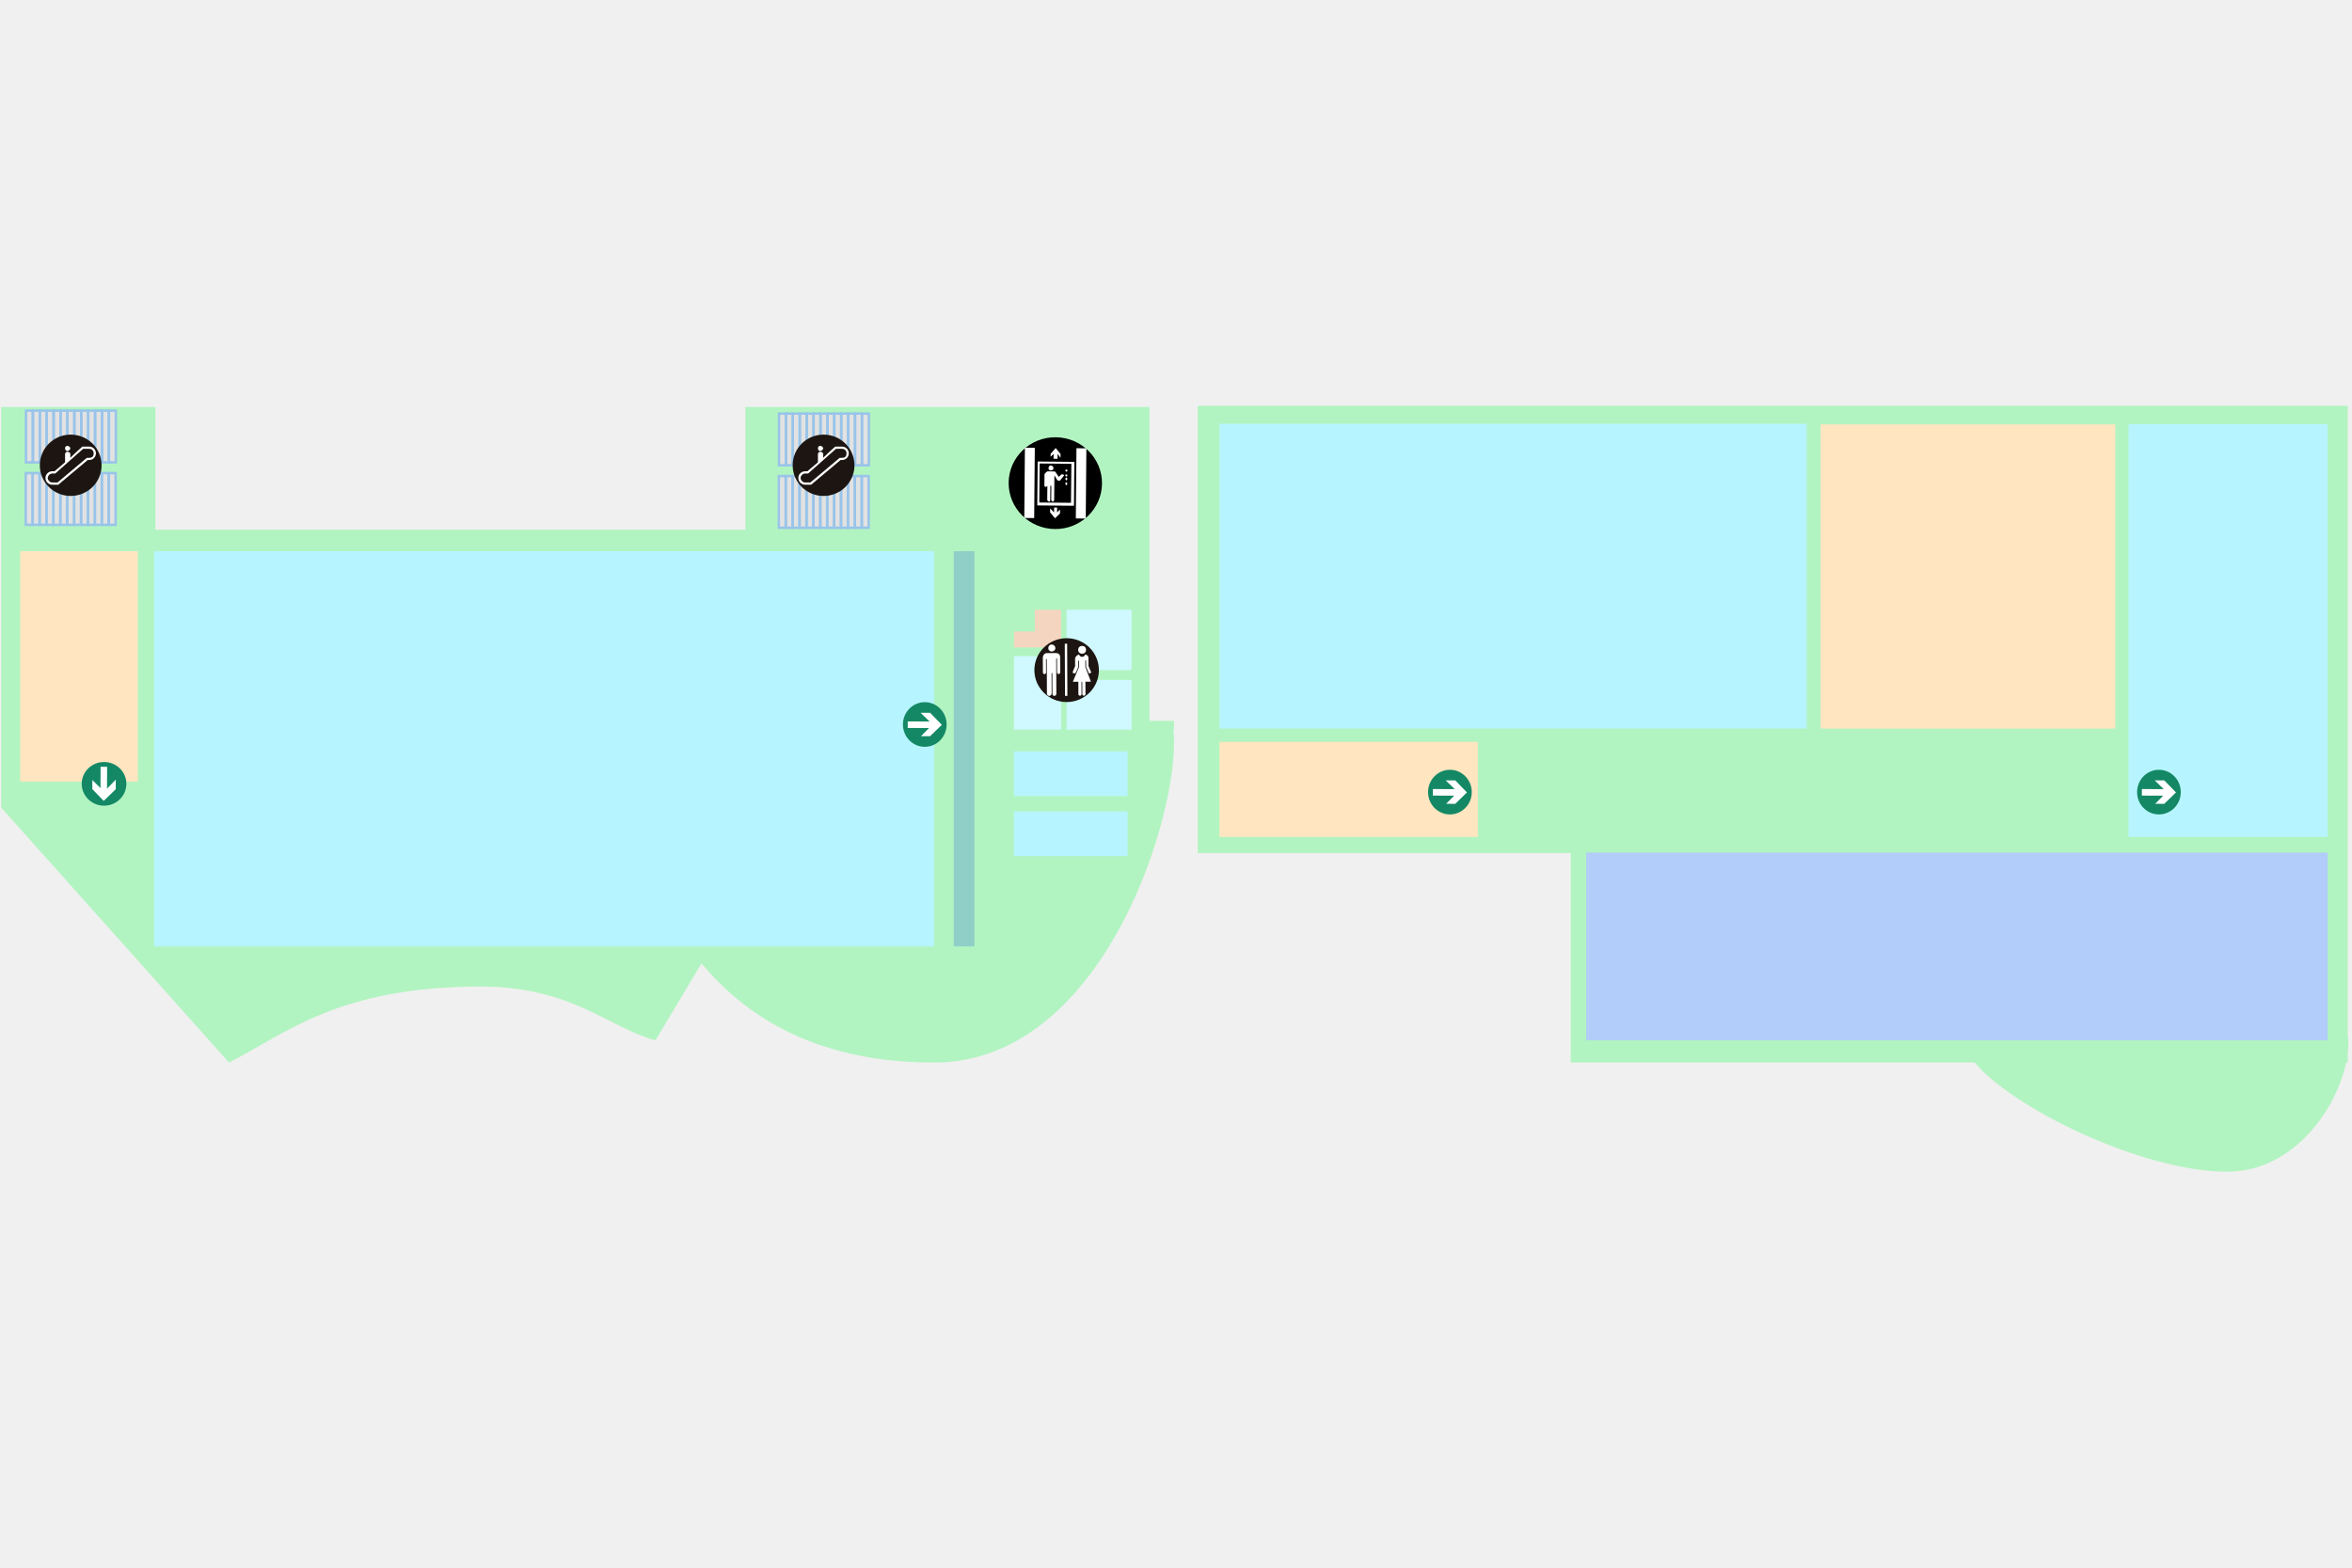
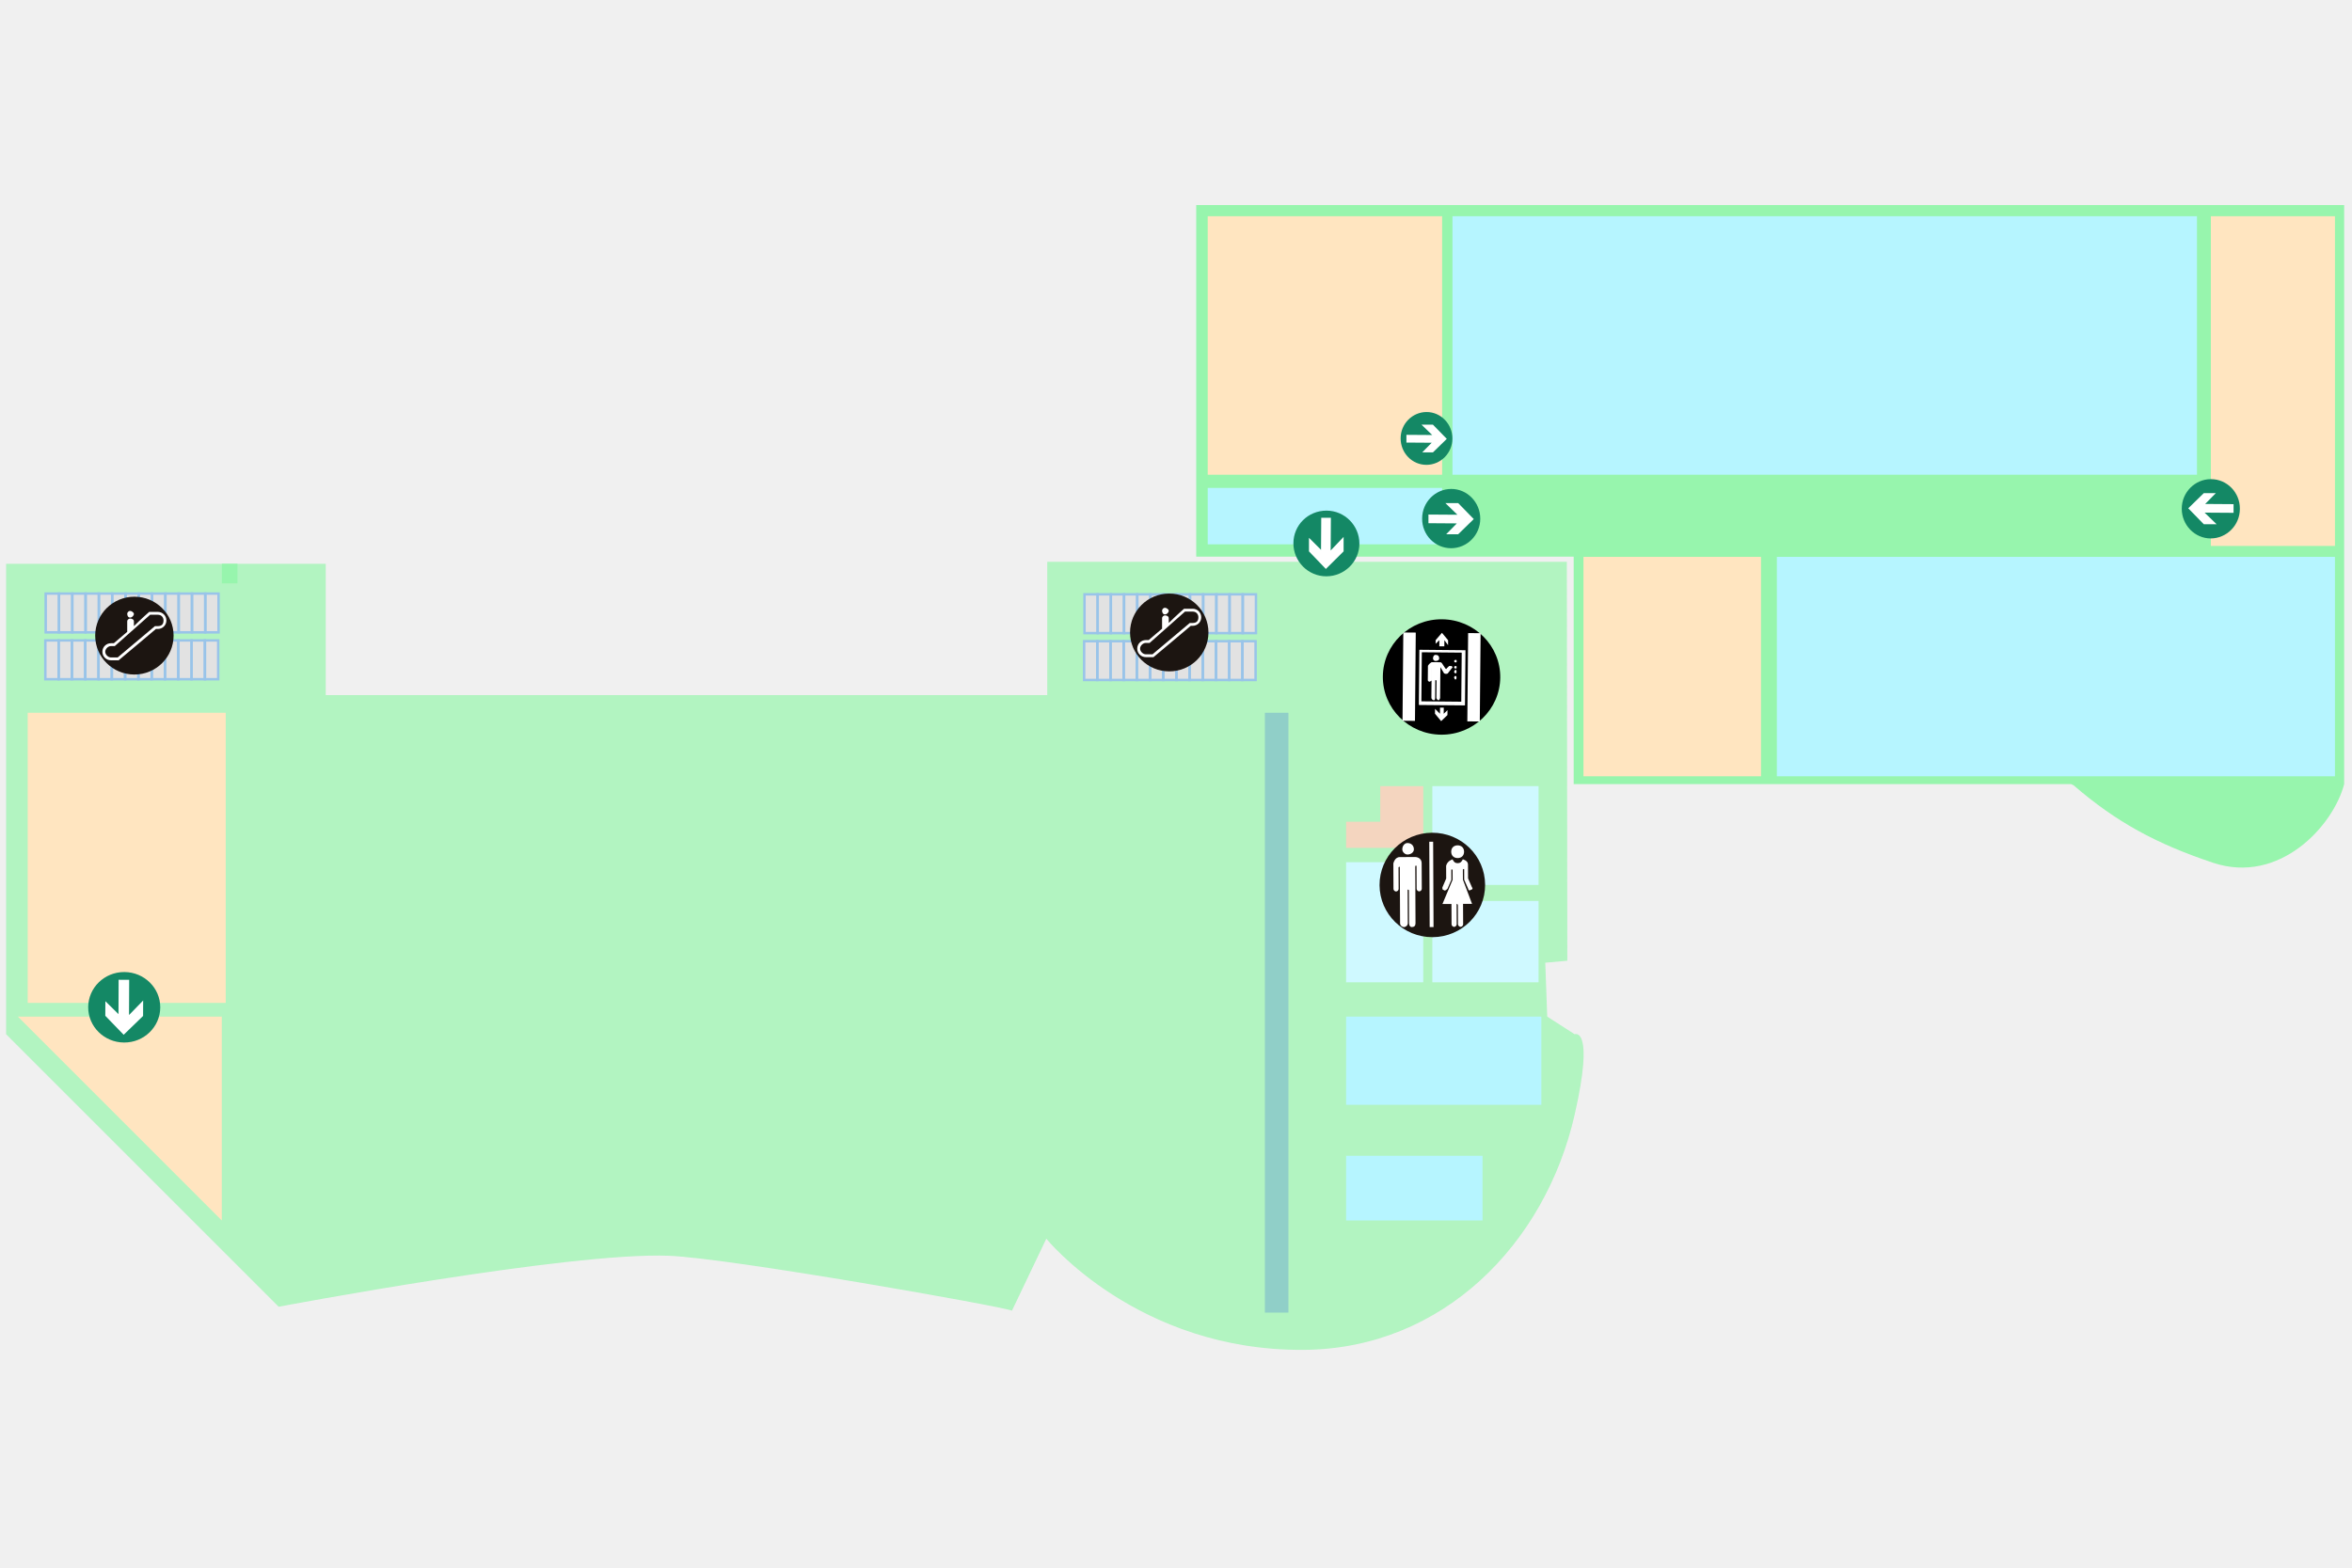
<svg xmlns="http://www.w3.org/2000/svg" version="1.1" id="图层_1" x="0px" y="0px" width="1920px" height="1280px" viewBox="0 0 1920 1280" enable-background="new 0 0 1920 1280" xml:space="preserve">
-   <path opacity="0.7" fill="#97F5AD" d="M958.395,588.535h-20V332.296H608.5V432.5H126.867V332.296H1v327.142l185.989,208.142  c47.566-24.487,89.137-61.497,204.026-62.079c76.192-0.386,106.965,34.397,144.097,43.889l37.498-62.806  c32.134,38.395,87.949,80.996,189.75,80.996c134.578,0,196.035-190.678,196.035-260.868c0-3.739-0.185-7.346-0.513-10.854h0.513  V588.535z" />
+   <path opacity="0.7" fill="#97F5AD" d="M5,460.318v384.135l222.478,222.478c0,0,236.883-44.816,318.512-41.615  c50.22,1.969,273.696,41.615,280.098,44.816l28.04-58.751c0,0,74.396,91.866,210.443,90.763  c113.173-0.917,196.869-86.43,220.878-192.067c16.455-72.403,0-65.623,0-65.623l-22.408-14.405l-1.601-44.015l18.006-1.601  l-0.399-325.714H854.898v108.838H265.892V460.318H5z" />
+   <rect x="22.606" y="581.961" fill="#FFE5C0" width="161.657" height="236.883" />
+   <polygon fill="#FFE5C0" points="14.603,830.048 181.062,830.048 181.062,996.506 " />
+   <rect x="1032.561" y="581.961" fill="#90CFC8" width="19.207" height="489.772" />
+   <rect x="1098.855" y="830.048" fill="#B6F5FF" width="159.384" height="72.025" />
+   <rect x="1098.855" y="943.688" fill="#B6F5FF" width="111.368" height="52.819" />
+   <rect x="181.062" y="460.318" fill="#97F5AD" width="12.804" height="16.006" />
  <g>
-     <path opacity="0.7" fill="#97F5AD" enable-background="new    " d="M1916.525,859.343c0.313-2.771,0.475-5.462,0.475-8.046   c0-1.937-0.163-3.87-0.475-5.795V331.32H977.743v365.134h304.484v171.055h329.83c30.035,36.709,136.431,89.172,205.995,89.172   c53.217,0,88.961-49.894,97.152-89.172h1.321V859.343z" />
-     <rect x="1737.593" y="346.358" fill="#B6F5FF" width="162.544" height="337.002" />
-     <rect x="995.482" y="346.033" fill="#B6F5FF" width="479.368" height="248.849" />
-     <rect x="995.482" y="605.735" fill="#FFE5C0" width="210.898" height="77.625" />
-     <rect x="1294.824" y="696.128" fill="#B2CDF9" width="605.314" height="153.261" />
+     <path d="M1224.689,553.207c-0.239,26.007-21.879,46.904-48.339,46.653c-26.459-0.252-47.719-21.549-47.489-47.573   c0.239-26.014,21.879-46.904,48.338-46.653C1203.658,505.879,1224.93,527.183,1224.689,553.207z" />
+     <path fill="#FFFFFF" d="M1181.591,583.839l-5.139,4.955l-5.045-6.066l0.05-4.001l4.034,4.04l0.045-4.994l3.053,0.028l-0.05,4.999   l3.086-2.974L1181.591,583.839z M1171.955,522.651l5.144-5.959l5.032,6.059l-0.033,4.006l-3.014-4.034l-0.039,4.999l-4.079-0.028   l0.045-5.011l-3.079,2.969L1171.955,522.651z M1168.606,555.673c0,0-1.031,0.988-2.048,0.976l-1.01-1.016l0.112-12.014   c0,0,1.044-1.992,3.086-2.974l7.131,0.073c0,0,1.01,0.011,2.014,2.026l2.003,3.014c0,0,0.998,1.021,1.021,0.018l2.048-1.98   c1.016,0.005,2.037,0.018,2.037,0.018c1.005,1.016,1.005,1.016-0.023,1.998l-3.086,3.977c0,0-1.021,0.988-3.052-0.028l-3.001-5.04   l-0.235,25.037c-0.005,1.003-1.037,1.992-1.037,1.992c-1.016-0.005-2.031-1.021-2.014-2.021l0.128-14.021   c0,0-1.01-1.005-1.021-0.005l-0.122,14.016c-0.018,1.005-0.018,2.016-1.037,1.993c-1.021-0.011-2.031-1.016-2.021-2.021   l0.234-25.031c0,0,0,0-0.018,0.993L1168.606,555.673z M1188.983,552.861c-0.005,1.005-0.018,1.998-1.032,1.993   c0,0-1.005-1.01-0.993-2.016l1.021-0.993C1189.001,551.855,1188.983,552.861,1188.983,552.861L1188.983,552.861z M1189.022,548.855   c0,0-0.005,1.003-1.032,0.988l-0.998-1.01c0.005-1,1.032-1.993,1.032-1.993C1189.04,546.852,1189.029,547.855,1189.022,548.855   L1189.022,548.855z M1189.063,544.854c-0.018,0.993-0.018,0.993-1.027,0.981c0,0-1.016,0-1.005-1.01   c0.011-0.998,1.022-0.998,1.022-0.998C1189.068,543.844,1189.068,543.844,1189.063,544.854L1189.063,544.854z M1189.107,539.842   c0,1.005,0,1.005-1.032,0.993c0,0-1.01-0.018-1.005-1.016c0.005-0.998,1.027-0.988,1.027-0.988   C1189.118,538.85,1189.118,538.85,1189.107,539.842L1189.107,539.842z M1174.867,537.7c0,1.005-1.031,1.998-3.063,1.98   c-1.016-0.011-2.031-1.027-2.019-2.026c0.018-2.003,1.049-2.996,2.071-2.986C1173.886,534.688,1174.9,535.703,1174.867,537.7   L1174.867,537.7z M1194.28,530.876l-35.628-0.341l-0.402,45.075l37.654,0.339l0.407-45.057L1194.28,530.876z M1193.241,532.869   c-0.018,3.008-0.341,38.06-0.363,40.058c-3.058-0.039-29.512-0.279-32.576-0.312c0.023-1.998,0.346-37.05,0.369-40.053   C1163.718,532.601,1190.189,532.84,1193.241,532.869L1193.241,532.869z M1207.994,589.085l-10.171-0.094l0.648-72.092l10.178,0.089   L1207.994,589.085z M1155.082,588.595l-10.171-0.094l0.641-72.097l10.177,0.083L1155.082,588.595z" />
+   </g>
+   <g>
+     <rect x="1169.246" y="641.879" fill="#CFF9FF" width="86.721" height="80.672" />
+     <rect x="1169.246" y="735.602" fill="#CFF9FF" width="86.721" height="66.436" />
+     <rect x="1098.855" y="703.967" fill="#CFF9FF" width="62.994" height="98.073" />
+     <polygon fill="#F4D5BF" points="1126.735,641.879 1126.735,670.946 1098.855,670.946 1098.855,692.299 1161.849,692.299    1161.849,679.249 1161.849,670.946 1161.849,641.879  " />
    <g>
-       <path fill="#148865" d="M1744.561,646.674c0.043-10.068,8.06-18.197,17.912-18.157c9.848,0.045,17.802,8.239,17.759,18.302    c-0.042,10.068-8.06,18.197-17.912,18.157C1752.469,664.935,1744.519,656.74,1744.561,646.674z" />
-       <path fill="#FFFFFF" d="M1748.472,649.58l17.387,0.07l-6.548,6.641l7.392,0.031l9.605-9.296l-9.525-9.821l-7.828-0.033    l7.363,7.148l-17.828-0.077L1748.472,649.58z" />
-     </g>
-     <g>
-       <path fill="#148865" d="M1165.774,646.673c0.043-10.068,8.06-18.197,17.912-18.157c9.848,0.045,17.802,8.239,17.759,18.302    c-0.042,10.068-8.06,18.197-17.912,18.157C1173.682,664.934,1165.732,656.739,1165.774,646.673z" />
-       <path fill="#FFFFFF" d="M1169.686,649.579l17.387,0.07l-6.548,6.641l7.392,0.031l9.605-9.296l-9.525-9.821l-7.828-0.033    l7.363,7.148l-17.827-0.077L1169.686,649.579z" />
-     </g>
-     <rect x="1486.218" y="346.522" fill="#FFE5C0" width="240.512" height="248.36" />
-   </g>
-   <rect x="125.739" y="450.009" fill="#B6F5FF" width="636.761" height="322.749" />
-   <g>
-     <path fill="#148865" d="M737.085,591.468c0.043-10.068,8.06-18.197,17.912-18.157c9.848,0.045,17.802,8.239,17.759,18.302   c-0.042,10.068-8.06,18.197-17.913,18.157C744.994,609.729,737.044,601.534,737.085,591.468z" />
-     <path fill="#FFFFFF" d="M740.997,594.374l17.387,0.07l-6.548,6.641l7.392,0.031l9.605-9.296l-9.525-9.821l-7.828-0.033l7.364,7.148   l-17.827-0.077L740.997,594.374z" />
-   </g>
-   <rect x="16.475" y="450.009" fill="#FFE5C0" width="96.025" height="188.137" />
-   <g>
-     <g>
-       <rect x="21.198" y="335.296" fill="#E2E2E2" width="73.039" height="42.204" />
-       <rect x="21.198" y="335.296" fill="none" stroke="#99C4E9" stroke-width="2" stroke-miterlimit="10" width="5.642" height="42.204" />
-       <rect x="26.84" y="335.296" fill="none" stroke="#99C4E9" stroke-width="2" stroke-miterlimit="10" width="5.642" height="42.204" />
-       <rect x="32.482" y="335.296" fill="none" stroke="#99C4E9" stroke-width="2" stroke-miterlimit="10" width="5.642" height="42.204" />
-       <rect x="38.123" y="335.296" fill="none" stroke="#99C4E9" stroke-width="2" stroke-miterlimit="10" width="5.642" height="42.204" />
-       <rect x="43.765" y="335.296" fill="none" stroke="#99C4E9" stroke-width="2" stroke-miterlimit="10" width="5.642" height="42.204" />
-       <rect x="49.407" y="335.296" fill="none" stroke="#99C4E9" stroke-width="2" stroke-miterlimit="10" width="5.642" height="42.204" />
-       <rect x="55.049" y="335.296" fill="none" stroke="#99C4E9" stroke-width="2" stroke-miterlimit="10" width="5.642" height="42.204" />
-       <rect x="60.69" y="335.296" fill="none" stroke="#99C4E9" stroke-width="2" stroke-miterlimit="10" width="5.642" height="42.204" />
-       <rect x="66.332" y="335.296" fill="none" stroke="#99C4E9" stroke-width="2" stroke-miterlimit="10" width="5.642" height="42.204" />
-       <rect x="71.974" y="335.296" fill="none" stroke="#99C4E9" stroke-width="2" stroke-miterlimit="10" width="5.642" height="42.204" />
-       <rect x="77.616" y="335.296" fill="none" stroke="#99C4E9" stroke-width="2" stroke-miterlimit="10" width="5.642" height="42.204" />
-       <rect x="83.258" y="335.296" fill="none" stroke="#99C4E9" stroke-width="2" stroke-miterlimit="10" width="5.642" height="42.204" />
-       <rect x="88.899" y="335.296" fill="none" stroke="#99C4E9" stroke-width="2" stroke-miterlimit="10" width="5.642" height="42.204" />
-     </g>
-     <g>
-       <rect x="21.046" y="386.296" fill="#E2E2E2" width="73.039" height="42.204" />
-       <rect x="21.046" y="386.296" fill="none" stroke="#99C4E9" stroke-width="2" stroke-miterlimit="10" width="5.642" height="42.204" />
-       <rect x="26.688" y="386.296" fill="none" stroke="#99C4E9" stroke-width="2" stroke-miterlimit="10" width="5.642" height="42.204" />
-       <rect x="32.33" y="386.296" fill="none" stroke="#99C4E9" stroke-width="2" stroke-miterlimit="10" width="5.642" height="42.204" />
-       <rect x="37.971" y="386.296" fill="none" stroke="#99C4E9" stroke-width="2" stroke-miterlimit="10" width="5.642" height="42.204" />
-       <rect x="43.613" y="386.296" fill="none" stroke="#99C4E9" stroke-width="2" stroke-miterlimit="10" width="5.642" height="42.204" />
-       <rect x="49.255" y="386.296" fill="none" stroke="#99C4E9" stroke-width="2" stroke-miterlimit="10" width="5.642" height="42.204" />
-       <rect x="54.897" y="386.296" fill="none" stroke="#99C4E9" stroke-width="2" stroke-miterlimit="10" width="5.642" height="42.204" />
-       <rect x="60.538" y="386.296" fill="none" stroke="#99C4E9" stroke-width="2" stroke-miterlimit="10" width="5.642" height="42.204" />
-       <rect x="66.18" y="386.296" fill="none" stroke="#99C4E9" stroke-width="2" stroke-miterlimit="10" width="5.642" height="42.204" />
-       <rect x="71.822" y="386.296" fill="none" stroke="#99C4E9" stroke-width="2" stroke-miterlimit="10" width="5.642" height="42.204" />
-       <rect x="77.464" y="386.296" fill="none" stroke="#99C4E9" stroke-width="2" stroke-miterlimit="10" width="5.642" height="42.204" />
-       <rect x="83.106" y="386.296" fill="none" stroke="#99C4E9" stroke-width="2" stroke-miterlimit="10" width="5.642" height="42.204" />
-       <rect x="88.747" y="386.296" fill="none" stroke="#99C4E9" stroke-width="2" stroke-miterlimit="10" width="5.642" height="42.204" />
+       <path fill="#1C1511" d="M1212.334,722.336c0.116,23.548-19.073,42.733-42.872,42.853c-23.795,0.116-43.18-18.883-43.301-42.426    c-0.11-23.548,19.084-42.727,42.884-42.848C1192.836,679.789,1212.218,698.788,1212.334,722.336z" />
+       <g>
+         <path fill="#FFFFFF" d="M1195.163,695.385c0.012,3.12-2.078,5.208-5.228,5.224c-3.151,0.01-5.259-2.053-5.28-5.174     c-0.015-3.12,2.078-5.21,5.228-5.224C1193.028,690.197,1195.142,692.265,1195.163,695.385L1195.163,695.385z" />
+         <path fill="#FFFFFF" d="M1141.734,725.803c0.011,1.042-1.037,2.089-2.088,2.094c-1.047,0-2.109-1.037-2.109-2.073l-0.102-20.794     c0,0,1.028-5.205,5.224-5.229l12.612-0.061c0,0,5.244-0.025,5.268,5.174l0.106,20.801c0,1.042-1.042,2.078-2.094,2.088     c-1.052,0.005-2.104-1.032-2.114-2.068l-0.09-18.718c0,0-1.057-1.042-1.042,1.047l0.216,45.757     c0.015,2.073-1.021,3.115-3.13,3.135c-1.045,0-2.107-1.037-2.114-3.115l-0.131-27.036c0,0-1.057-1.042-1.052,0l0.128,27.041     c0.015,2.078-2.083,3.132-3.135,3.135c-1.042,0.005-3.151-1.032-3.166-3.105l-0.223-45.752c0,0-0.005-1.042-1.047,0.005     L1141.734,725.803z" />
+         <path fill="#FFFFFF" d="M1198.352,705.763l0.07,11.445l3.181,7.261c1.057,1.037,0.011,2.083-1.037,2.089     c-1.052,1.042-2.104,0.01-2.112-1.032l-3.186-7.261l-0.03-8.318c-0.015-1.047-1.062,0-1.062,0l0.046,8.318l7.448,19.719     l-7.351,0.036l0.085,16.648c0.005,1.037-1.042,2.083-2.094,2.083c-1.047,0.01-2.104-1.021-2.109-2.063l-0.075-15.601     c-0.011-1.032-1.057-1.032-1.057-1.032l0.075,16.633c0.011,1.042-1.031,2.089-2.088,2.094c-1.052,0.01-2.109-1.032-2.109-2.07     l-0.08-16.638l-7.358,0.031l8.313-19.794l-0.049-8.318h-1.047l0.046,8.318l-3.115,7.297c-1.047,1.047-2.094,2.089-3.151,1.062     c-1.047,0.005-1.057-1.042-1.057-2.083l3.115-7.287l-0.051-10.403c1.032-4.167,5.224-5.224,5.224-5.224     c1.057,2.073,2.119,3.11,4.218,3.101c2.099-0.01,3.14-1.062,4.189-3.146C1194.14,701.625,1198.344,702.643,1198.352,705.763     L1198.352,705.763z" />
+         <path fill="#FFFFFF" d="M1154.192,693.503c0.011,2.083-2.089,4.171-5.239,4.192c-2.099,0.011-4.207-2.063-4.218-4.151     c-0.02-3.105,2.068-5.205,4.171-5.219C1152.057,688.315,1154.171,690.378,1154.192,693.503L1154.192,693.503z" />
+         <rect x="1166.93" y="687.277" transform="matrix(-1 0.0047 -0.0047 -1 2340.398 1438.736)" fill="#FFFFFF" width="3.156" height="69.682" />
+       </g>
    </g>
  </g>
  <g>
    <g>
-       <rect x="635.933" y="337.694" fill="#E2E2E2" width="73.039" height="42.204" />
-       <rect x="635.933" y="337.694" fill="none" stroke="#99C4E9" stroke-width="2" stroke-miterlimit="10" width="5.642" height="42.204" />
-       <rect x="641.575" y="337.694" fill="none" stroke="#99C4E9" stroke-width="2" stroke-miterlimit="10" width="5.642" height="42.204" />
-       <rect x="647.216" y="337.694" fill="none" stroke="#99C4E9" stroke-width="2" stroke-miterlimit="10" width="5.642" height="42.204" />
-       <rect x="652.858" y="337.694" fill="none" stroke="#99C4E9" stroke-width="2" stroke-miterlimit="10" width="5.642" height="42.204" />
-       <rect x="658.5" y="337.694" fill="none" stroke="#99C4E9" stroke-width="2" stroke-miterlimit="10" width="5.642" height="42.204" />
-       <rect x="664.142" y="337.694" fill="none" stroke="#99C4E9" stroke-width="2" stroke-miterlimit="10" width="5.642" height="42.204" />
-       <rect x="669.784" y="337.694" fill="none" stroke="#99C4E9" stroke-width="2" stroke-miterlimit="10" width="5.642" height="42.204" />
-       <rect x="675.425" y="337.694" fill="none" stroke="#99C4E9" stroke-width="2" stroke-miterlimit="10" width="5.642" height="42.204" />
-       <rect x="681.067" y="337.694" fill="none" stroke="#99C4E9" stroke-width="2" stroke-miterlimit="10" width="5.642" height="42.204" />
-       <rect x="686.709" y="337.694" fill="none" stroke="#99C4E9" stroke-width="2" stroke-miterlimit="10" width="5.642" height="42.204" />
-       <rect x="692.35" y="337.694" fill="none" stroke="#99C4E9" stroke-width="2" stroke-miterlimit="10" width="5.642" height="42.204" />
-       <rect x="697.992" y="337.694" fill="none" stroke="#99C4E9" stroke-width="2" stroke-miterlimit="10" width="5.642" height="42.204" />
-       <rect x="703.634" y="337.694" fill="none" stroke="#99C4E9" stroke-width="2" stroke-miterlimit="10" width="5.642" height="42.204" />
+       <rect x="885.282" y="485.267" fill="#E2E2E2" width="139.397" height="31.665" />
+       <rect x="885.282" y="485.267" fill="none" stroke="#99C4E9" stroke-width="2" stroke-miterlimit="10" width="10.768" height="31.665" />
+       <rect x="896.05" y="485.267" fill="none" stroke="#99C4E9" stroke-width="2" stroke-miterlimit="10" width="10.768" height="31.665" />
+       <rect x="906.818" y="485.267" fill="none" stroke="#99C4E9" stroke-width="2" stroke-miterlimit="10" width="10.768" height="31.665" />
+       <rect x="917.584" y="485.267" fill="none" stroke="#99C4E9" stroke-width="2" stroke-miterlimit="10" width="10.768" height="31.665" />
+       <rect x="928.352" y="485.267" fill="none" stroke="#99C4E9" stroke-width="2" stroke-miterlimit="10" width="10.768" height="31.665" />
+       <rect x="939.119" y="485.267" fill="none" stroke="#99C4E9" stroke-width="2" stroke-miterlimit="10" width="10.768" height="31.665" />
+       <rect x="949.887" y="485.267" fill="none" stroke="#99C4E9" stroke-width="2" stroke-miterlimit="10" width="10.768" height="31.665" />
+       <rect x="960.653" y="485.267" fill="none" stroke="#99C4E9" stroke-width="2" stroke-miterlimit="10" width="10.768" height="31.665" />
+       <rect x="971.421" y="485.267" fill="none" stroke="#99C4E9" stroke-width="2" stroke-miterlimit="10" width="10.768" height="31.665" />
+       <rect x="982.189" y="485.267" fill="none" stroke="#99C4E9" stroke-width="2" stroke-miterlimit="10" width="10.768" height="31.665" />
+       <rect x="992.957" y="485.267" fill="none" stroke="#99C4E9" stroke-width="2" stroke-miterlimit="10" width="10.768" height="31.665" />
+       <rect x="1003.725" y="485.267" fill="none" stroke="#99C4E9" stroke-width="2" stroke-miterlimit="10" width="10.768" height="31.665" />
+       <rect x="1014.491" y="485.267" fill="none" stroke="#99C4E9" stroke-width="2" stroke-miterlimit="10" width="10.768" height="31.665" />
    </g>
    <g>
-       <rect x="635.781" y="388.694" fill="#E2E2E2" width="73.039" height="42.204" />
-       <rect x="635.781" y="388.694" fill="none" stroke="#99C4E9" stroke-width="2" stroke-miterlimit="10" width="5.642" height="42.204" />
-       <rect x="641.423" y="388.694" fill="none" stroke="#99C4E9" stroke-width="2" stroke-miterlimit="10" width="5.642" height="42.204" />
-       <rect x="647.065" y="388.694" fill="none" stroke="#99C4E9" stroke-width="2" stroke-miterlimit="10" width="5.642" height="42.204" />
-       <rect x="652.706" y="388.694" fill="none" stroke="#99C4E9" stroke-width="2" stroke-miterlimit="10" width="5.642" height="42.204" />
-       <rect x="658.348" y="388.694" fill="none" stroke="#99C4E9" stroke-width="2" stroke-miterlimit="10" width="5.642" height="42.204" />
-       <rect x="663.99" y="388.694" fill="none" stroke="#99C4E9" stroke-width="2" stroke-miterlimit="10" width="5.642" height="42.204" />
-       <rect x="669.632" y="388.694" fill="none" stroke="#99C4E9" stroke-width="2" stroke-miterlimit="10" width="5.642" height="42.204" />
-       <rect x="675.273" y="388.694" fill="none" stroke="#99C4E9" stroke-width="2" stroke-miterlimit="10" width="5.642" height="42.204" />
-       <rect x="680.915" y="388.694" fill="none" stroke="#99C4E9" stroke-width="2" stroke-miterlimit="10" width="5.642" height="42.204" />
-       <rect x="686.557" y="388.694" fill="none" stroke="#99C4E9" stroke-width="2" stroke-miterlimit="10" width="5.642" height="42.204" />
-       <rect x="692.199" y="388.694" fill="none" stroke="#99C4E9" stroke-width="2" stroke-miterlimit="10" width="5.642" height="42.204" />
-       <rect x="697.84" y="388.694" fill="none" stroke="#99C4E9" stroke-width="2" stroke-miterlimit="10" width="5.642" height="42.204" />
-       <rect x="703.482" y="388.694" fill="none" stroke="#99C4E9" stroke-width="2" stroke-miterlimit="10" width="5.642" height="42.204" />
+       <rect x="884.992" y="523.532" fill="#E2E2E2" width="139.397" height="31.665" />
+       <rect x="884.992" y="523.532" fill="none" stroke="#99C4E9" stroke-width="2" stroke-miterlimit="10" width="10.768" height="31.665" />
+       <rect x="895.759" y="523.532" fill="none" stroke="#99C4E9" stroke-width="2" stroke-miterlimit="10" width="10.768" height="31.665" />
+       <rect x="906.527" y="523.532" fill="none" stroke="#99C4E9" stroke-width="2" stroke-miterlimit="10" width="10.768" height="31.665" />
+       <rect x="917.293" y="523.532" fill="none" stroke="#99C4E9" stroke-width="2" stroke-miterlimit="10" width="10.768" height="31.665" />
+       <rect x="928.061" y="523.532" fill="none" stroke="#99C4E9" stroke-width="2" stroke-miterlimit="10" width="10.768" height="31.665" />
+       <rect x="938.829" y="523.532" fill="none" stroke="#99C4E9" stroke-width="2" stroke-miterlimit="10" width="10.768" height="31.665" />
+       <rect x="949.597" y="523.532" fill="none" stroke="#99C4E9" stroke-width="2" stroke-miterlimit="10" width="10.768" height="31.665" />
+       <rect x="960.363" y="523.532" fill="none" stroke="#99C4E9" stroke-width="2" stroke-miterlimit="10" width="10.768" height="31.665" />
+       <rect x="971.131" y="523.532" fill="none" stroke="#99C4E9" stroke-width="2" stroke-miterlimit="10" width="10.768" height="31.665" />
+       <rect x="981.899" y="523.532" fill="none" stroke="#99C4E9" stroke-width="2" stroke-miterlimit="10" width="10.768" height="31.665" />
+       <rect x="992.667" y="523.532" fill="none" stroke="#99C4E9" stroke-width="2" stroke-miterlimit="10" width="10.768" height="31.665" />
+       <rect x="1003.435" y="523.532" fill="none" stroke="#99C4E9" stroke-width="2" stroke-miterlimit="10" width="10.768" height="31.665" />
+       <rect x="1014.201" y="523.532" fill="none" stroke="#99C4E9" stroke-width="2" stroke-miterlimit="10" width="10.768" height="31.665" />
    </g>
  </g>
  <g>
-     <rect x="870.728" y="497.848" fill="#CFF9FF" width="53.003" height="49.306" />
-     <rect x="870.728" y="555.13" fill="#CFF9FF" width="53.003" height="40.605" />
-     <rect x="827.706" y="535.795" fill="#CFF9FF" width="38.501" height="59.941" />
-     <polygon fill="#F4D5BF" points="844.746,497.848 844.746,515.613 827.706,515.613 827.706,528.664 866.207,528.664    866.207,520.688 866.207,515.613 866.207,497.848  " />
+     <path fill="#1C1511" d="M986.483,516.409c0,17.544-14.327,31.767-32,31.767c-17.672,0-31.999-14.223-31.999-31.767   c0-17.55,14.327-31.778,31.999-31.778C972.156,484.632,986.483,498.859,986.483,516.409z" />
+     <path fill="#FFFFFF" d="M966.575,497.031L966.575,497.031c0,0-6.241,5.425-12.483,11.626v-3.878c0-1.548-1.558-2.322-3.121-2.322   c-0.779,0-2.338,0.775-2.338,2.322v8.525c-5.46,4.65-10.922,9.3-10.922,9.3c-0.779,0-2.341,0-2.341,0   c-3.896,0-7.021,3.099-7.021,6.981c0,3.871,3.124,6.97,7.021,6.97h6.241c0,0,29.643-24.798,30.425-25.572c0.775,0,1.56,0,1.56,0   c3.9,0,7.021-3.099,7.021-6.977c0-3.871-3.121-6.974-7.021-6.974L966.575,497.031L966.575,497.031z M973.597,499.354   c3.117,0,4.68,2.322,4.68,4.65c0,3.102-1.562,4.654-4.68,4.654h-2.341l-30.423,25.572c-0.779,0-5.462,0-5.462,0   c-2.341,0-4.68-2.322-4.68-4.646c0-2.322,2.338-4.654,4.68-4.654h3.121c0,0,28.085-24.797,28.864-25.577   C968.138,499.354,973.597,499.354,973.597,499.354L973.597,499.354z M954.092,498.578c0,1.555-1.558,3.099-3.121,3.099   c-1.555,0-2.338-1.543-2.338-3.099c0-0.775,0.783-2.322,2.338-2.322C952.533,496.254,954.092,497.801,954.092,498.578   L954.092,498.578z" />
+   </g>
+   <g>
    <g>
-       <path fill="#1C1511" d="M897.063,547.022c0.071,14.392-11.657,26.118-26.203,26.191c-14.543,0.071-26.391-11.541-26.465-25.93    c-0.067-14.392,11.664-26.114,26.21-26.188C885.146,521.018,896.992,532.63,897.063,547.022z" />
-       <g>
-         <path fill="#FFFFFF" d="M886.568,530.55c0.007,1.907-1.27,3.183-3.195,3.193c-1.926,0.006-3.214-1.255-3.227-3.162     c-0.009-1.907,1.27-3.184,3.195-3.193C885.263,527.379,886.555,528.643,886.568,530.55L886.568,530.55z" />
-         <path fill="#FFFFFF" d="M853.913,549.141c0.007,0.637-0.634,1.277-1.276,1.28c-0.64,0-1.289-0.634-1.289-1.267l-0.062-12.709     c0,0,0.628-3.181,3.193-3.196l7.708-0.037c0,0,3.205-0.015,3.22,3.162l0.065,12.713c0,0.637-0.637,1.27-1.28,1.276     c-0.643,0.003-1.286-0.631-1.292-1.264l-0.055-11.44c0,0-0.646-0.637-0.637,0.64l0.132,27.966     c0.009,1.267-0.624,1.904-1.913,1.916c-0.639,0-1.288-0.634-1.292-1.904l-0.08-16.524c0,0-0.646-0.637-0.643,0l0.078,16.527     c0.009,1.27-1.273,1.914-1.916,1.916c-0.637,0.003-1.926-0.631-1.935-1.898l-0.136-27.963c0,0-0.003-0.637-0.64,0.003     L853.913,549.141z" />
-         <path fill="#FFFFFF" d="M888.517,536.893l0.043,6.995l1.944,4.438c0.646,0.634,0.007,1.273-0.634,1.277     c-0.643,0.637-1.286,0.006-1.291-0.631l-1.947-4.438l-0.018-5.084c-0.009-0.64-0.649,0-0.649,0l0.028,5.084l4.552,12.052     l-4.493,0.022l0.052,10.175c0.003,0.634-0.637,1.273-1.28,1.273c-0.64,0.006-1.286-0.624-1.289-1.261l-0.046-9.535     c-0.007-0.631-0.646-0.631-0.646-0.631l0.046,10.166c0.007,0.637-0.63,1.277-1.276,1.28c-0.643,0.006-1.289-0.631-1.289-1.265     l-0.049-10.169l-4.497,0.019l5.081-12.098l-0.03-5.084h-0.64l0.028,5.084l-1.904,4.46c-0.64,0.64-1.28,1.277-1.926,0.649     c-0.64,0.003-0.646-0.637-0.646-1.273l1.904-4.454l-0.031-6.358c0.631-2.547,3.193-3.193,3.193-3.193     c0.646,1.267,1.295,1.901,2.578,1.895s1.919-0.649,2.56-1.923C885.943,534.364,888.512,534.986,888.517,536.893L888.517,536.893z     " />
-         <path fill="#FFFFFF" d="M861.527,529.4c0.007,1.273-1.277,2.549-3.202,2.562c-1.283,0.007-2.571-1.261-2.578-2.537     c-0.012-1.898,1.264-3.181,2.549-3.19C860.222,526.229,861.514,527.49,861.527,529.4L861.527,529.4z" />
-         <rect x="869.303" y="525.589" transform="matrix(1 -0.0047 0.0047 1 -2.5607 4.0962)" fill="#FFFFFF" width="1.929" height="42.588" />
-       </g>
+       <rect x="37.304" y="484.641" fill="#E2E2E2" width="140.524" height="31.665" />
+       <rect x="37.304" y="484.641" fill="none" stroke="#99C4E9" stroke-width="2" stroke-miterlimit="10" width="10.855" height="31.665" />
+       <rect x="48.159" y="484.641" fill="none" stroke="#99C4E9" stroke-width="2" stroke-miterlimit="10" width="10.855" height="31.665" />
+       <rect x="59.014" y="484.641" fill="none" stroke="#99C4E9" stroke-width="2" stroke-miterlimit="10" width="10.855" height="31.665" />
+       <rect x="69.867" y="484.641" fill="none" stroke="#99C4E9" stroke-width="2" stroke-miterlimit="10" width="10.855" height="31.665" />
+       <rect x="80.722" y="484.641" fill="none" stroke="#99C4E9" stroke-width="2" stroke-miterlimit="10" width="10.855" height="31.665" />
+       <rect x="91.577" y="484.641" fill="none" stroke="#99C4E9" stroke-width="2" stroke-miterlimit="10" width="10.855" height="31.665" />
+       <rect x="102.432" y="484.641" fill="none" stroke="#99C4E9" stroke-width="2" stroke-miterlimit="10" width="10.855" height="31.665" />
+       <rect x="113.285" y="484.641" fill="none" stroke="#99C4E9" stroke-width="2" stroke-miterlimit="10" width="10.855" height="31.665" />
+       <rect x="124.14" y="484.641" fill="none" stroke="#99C4E9" stroke-width="2" stroke-miterlimit="10" width="10.855" height="31.665" />
+       <rect x="134.995" y="484.641" fill="none" stroke="#99C4E9" stroke-width="2" stroke-miterlimit="10" width="10.855" height="31.665" />
+       <rect x="145.85" y="484.641" fill="none" stroke="#99C4E9" stroke-width="2" stroke-miterlimit="10" width="10.855" height="31.665" />
+       <rect x="156.705" y="484.641" fill="none" stroke="#99C4E9" stroke-width="2" stroke-miterlimit="10" width="10.855" height="31.665" />
+       <rect x="167.558" y="484.641" fill="none" stroke="#99C4E9" stroke-width="2" stroke-miterlimit="10" width="10.855" height="31.665" />
+     </g>
+     <g>
+       <rect x="37.011" y="522.906" fill="#E2E2E2" width="140.524" height="31.665" />
+       <rect x="37.011" y="522.906" fill="none" stroke="#99C4E9" stroke-width="2" stroke-miterlimit="10" width="10.855" height="31.665" />
+       <rect x="47.866" y="522.906" fill="none" stroke="#99C4E9" stroke-width="2" stroke-miterlimit="10" width="10.855" height="31.665" />
+       <rect x="58.721" y="522.906" fill="none" stroke="#99C4E9" stroke-width="2" stroke-miterlimit="10" width="10.855" height="31.665" />
+       <rect x="69.574" y="522.906" fill="none" stroke="#99C4E9" stroke-width="2" stroke-miterlimit="10" width="10.855" height="31.665" />
+       <rect x="80.429" y="522.906" fill="none" stroke="#99C4E9" stroke-width="2" stroke-miterlimit="10" width="10.855" height="31.665" />
+       <rect x="91.284" y="522.906" fill="none" stroke="#99C4E9" stroke-width="2" stroke-miterlimit="10" width="10.855" height="31.665" />
+       <rect x="102.139" y="522.906" fill="none" stroke="#99C4E9" stroke-width="2" stroke-miterlimit="10" width="10.855" height="31.665" />
+       <rect x="112.992" y="522.906" fill="none" stroke="#99C4E9" stroke-width="2" stroke-miterlimit="10" width="10.855" height="31.665" />
+       <rect x="123.847" y="522.906" fill="none" stroke="#99C4E9" stroke-width="2" stroke-miterlimit="10" width="10.855" height="31.665" />
+       <rect x="134.702" y="522.906" fill="none" stroke="#99C4E9" stroke-width="2" stroke-miterlimit="10" width="10.855" height="31.665" />
+       <rect x="145.557" y="522.906" fill="none" stroke="#99C4E9" stroke-width="2" stroke-miterlimit="10" width="10.855" height="31.665" />
+       <rect x="156.412" y="522.906" fill="none" stroke="#99C4E9" stroke-width="2" stroke-miterlimit="10" width="10.855" height="31.665" />
+       <rect x="167.265" y="522.906" fill="none" stroke="#99C4E9" stroke-width="2" stroke-miterlimit="10" width="10.855" height="31.665" />
    </g>
  </g>
  <g>
-     <path d="M899.595,394.852c-0.19,20.683-17.4,37.303-38.444,37.103c-21.043-0.2-37.951-17.138-37.768-37.835   c0.19-20.689,17.4-37.303,38.443-37.103C882.869,357.212,899.786,374.155,899.595,394.852z" />
-     <path fill="#FFFFFF" d="M865.319,419.214l-4.087,3.941l-4.012-4.824l0.04-3.182l3.208,3.213l0.036-3.972l2.428,0.022l-0.04,3.976   l2.454-2.365L865.319,419.214z M857.655,370.551l4.091-4.739l4.002,4.819l-0.026,3.186l-2.397-3.208l-0.031,3.976l-3.244-0.022   l0.036-3.985l-2.449,2.361L857.655,370.551z M854.992,396.813c0,0-0.82,0.786-1.629,0.776l-0.803-0.808l0.089-9.555   c0,0,0.83-1.584,2.454-2.365l5.671,0.058c0,0,0.803,0.009,1.602,1.611l1.593,2.397c0,0,0.794,0.812,0.812,0.014l1.629-1.575   c0.808,0.004,1.62,0.014,1.62,0.014c0.799,0.808,0.799,0.808-0.018,1.589l-2.454,3.163c0,0-0.812,0.786-2.427-0.022l-2.387-4.008   l-0.187,19.912c-0.004,0.798-0.825,1.584-0.825,1.584c-0.808-0.004-1.615-0.812-1.602-1.607l0.102-11.151   c0,0-0.803-0.799-0.812-0.004l-0.097,11.147c-0.014,0.799-0.014,1.603-0.825,1.585c-0.812-0.009-1.615-0.808-1.607-1.607   l0.186-19.907c0,0,0,0-0.014,0.79L854.992,396.813z M871.198,394.577c-0.004,0.799-0.014,1.589-0.821,1.585   c0,0-0.799-0.803-0.79-1.603l0.812-0.79C871.212,393.777,871.198,394.577,871.198,394.577L871.198,394.577z M871.229,391.391   c0,0-0.004,0.798-0.821,0.786l-0.794-0.803c0.004-0.795,0.821-1.585,0.821-1.585C871.243,389.798,871.234,390.596,871.229,391.391   L871.229,391.391z M871.261,388.209c-0.014,0.79-0.014,0.79-0.817,0.78c0,0-0.808,0-0.799-0.803   c0.009-0.794,0.813-0.794,0.813-0.794C871.265,387.406,871.265,387.406,871.261,388.209L871.261,388.209z M871.296,384.223   c0,0.799,0,0.799-0.821,0.79c0,0-0.803-0.014-0.799-0.808c0.004-0.794,0.817-0.786,0.817-0.786   C871.305,383.434,871.305,383.434,871.296,384.223L871.296,384.223z M859.971,382.519c0,0.799-0.82,1.589-2.436,1.575   c-0.808-0.009-1.615-0.817-1.606-1.611c0.014-1.593,0.834-2.383,1.647-2.375C859.191,380.124,859.997,380.931,859.971,382.519   L859.971,382.519z M875.41,377.092l-28.335-0.271l-0.32,35.848l29.946,0.27l0.324-35.834L875.41,377.092z M874.584,378.677   c-0.014,2.392-0.271,30.269-0.289,31.858c-2.432-0.031-23.471-0.222-25.908-0.248c0.018-1.589,0.275-29.466,0.293-31.854   C851.104,378.464,872.157,378.654,874.584,378.677L874.584,378.677z M886.317,423.386l-8.089-0.075l0.515-57.335l8.095,0.071   L886.317,423.386z M844.236,422.996l-8.089-0.075l0.51-57.339l8.094,0.066L844.236,422.996z" />
+     <path fill="#1C1511" d="M141.704,518.984c0,17.544-14.327,31.767-32,31.767c-17.672,0-31.999-14.223-31.999-31.767   c0-17.55,14.327-31.778,31.999-31.778C127.377,487.207,141.704,501.433,141.704,518.984z" />
+     <path fill="#FFFFFF" d="M121.795,499.606L121.795,499.606c0,0-6.241,5.425-12.483,11.626v-3.878c0-1.548-1.558-2.322-3.121-2.322   c-0.779,0-2.338,0.775-2.338,2.322v8.525c-5.46,4.65-10.922,9.3-10.922,9.3c-0.779,0-2.341,0-2.341,0   c-3.896,0-7.021,3.099-7.021,6.981c0,3.871,3.124,6.97,7.021,6.97h6.241c0,0,29.644-24.798,30.425-25.572c0.775,0,1.56,0,1.56,0   c3.9,0,7.021-3.099,7.021-6.977c0-3.871-3.121-6.974-7.021-6.974L121.795,499.606L121.795,499.606z M128.817,501.928   c3.117,0,4.68,2.322,4.68,4.65c0,3.102-1.562,4.654-4.68,4.654h-2.341l-30.423,25.572c-0.779,0-5.462,0-5.462,0   c-2.341,0-4.68-2.322-4.68-4.646c0-2.322,2.338-4.654,4.68-4.654h3.121c0,0,28.085-24.797,28.864-25.577   C123.359,501.928,128.817,501.928,128.817,501.928L128.817,501.928z M109.313,501.153c0,1.555-1.558,3.099-3.121,3.099   c-1.555,0-2.338-1.543-2.338-3.099c0-0.775,0.783-2.322,2.338-2.322C107.754,498.829,109.313,500.376,109.313,501.153   L109.313,501.153z" />
  </g>
  <g>
-     <path fill="#1C1511" d="M697.515,379.902c0,13.824-11.289,25.031-25.215,25.031c-13.925,0-25.214-11.207-25.214-25.031   c0-13.829,11.289-25.04,25.214-25.04C686.226,354.863,697.515,366.073,697.515,379.902z" />
-     <path fill="#FFFFFF" d="M681.828,364.633L681.828,364.633c0,0-4.918,4.275-9.836,9.161v-3.056c0-1.22-1.228-1.83-2.459-1.83   c-0.614,0-1.842,0.611-1.842,1.83v6.717c-4.302,3.664-8.606,7.328-8.606,7.328c-0.614,0-1.845,0-1.845,0   c-3.07,0-5.532,2.442-5.532,5.501c0,3.05,2.462,5.492,5.532,5.492h4.918c0,0,23.358-19.54,23.974-20.15c0.611,0,1.229,0,1.229,0   c3.073,0,5.532-2.442,5.532-5.498c0-3.05-2.459-5.495-5.532-5.495L681.828,364.633L681.828,364.633z M687.361,366.463   c2.456,0,3.688,1.83,3.688,3.664c0,2.444-1.231,3.667-3.688,3.667h-1.845l-23.972,20.15c-0.614,0-4.304,0-4.304,0   c-1.845,0-3.688-1.83-3.688-3.661c0-1.83,1.842-3.667,3.688-3.667h2.459c0,0,22.13-19.539,22.744-20.154   C683.06,366.463,687.361,366.463,687.361,366.463L687.361,366.463z M671.992,365.852c0,1.225-1.228,2.442-2.459,2.442   c-1.225,0-1.842-1.216-1.842-2.442c0-0.611,0.617-1.83,1.842-1.83C670.764,364.021,671.992,365.24,671.992,365.852L671.992,365.852   z" />
+     <path fill="#148865" d="M101.526,793.661c16.243,0.071,29.358,13.004,29.293,28.9c-0.073,15.888-13.292,28.721-29.527,28.651   c-16.243-0.068-29.358-13.004-29.293-28.898C72.066,806.421,85.286,793.594,101.526,793.661z" />
+     <path fill="#FFFFFF" d="M96.839,799.972l-0.113,28.051l-10.714-10.564l-0.05,11.926l14.998,15.496l15.845-15.367l0.053-12.629   l-11.532,11.881l0.124-28.761L96.839,799.972z" />
  </g>
  <g>
-     <path fill="#1C1511" d="M82.932,379.902c0,13.824-11.289,25.031-25.215,25.031c-13.925,0-25.214-11.207-25.214-25.031   c0-13.829,11.289-25.04,25.214-25.04C71.643,354.863,82.932,366.073,82.932,379.902z" />
-     <path fill="#FFFFFF" d="M67.246,364.633L67.246,364.633c0,0-4.918,4.275-9.836,9.161v-3.056c0-1.22-1.228-1.83-2.459-1.83   c-0.614,0-1.842,0.611-1.842,1.83v6.717c-4.301,3.664-8.606,7.328-8.606,7.328c-0.614,0-1.845,0-1.845,0   c-3.07,0-5.532,2.442-5.532,5.501c0,3.05,2.462,5.492,5.532,5.492h4.918c0,0,23.358-19.54,23.974-20.15c0.611,0,1.229,0,1.229,0   c3.073,0,5.532-2.442,5.532-5.498c0-3.05-2.459-5.495-5.532-5.495L67.246,364.633L67.246,364.633z M72.779,366.463   c2.456,0,3.687,1.83,3.687,3.664c0,2.444-1.231,3.667-3.687,3.667h-1.845l-23.972,20.15c-0.614,0-4.304,0-4.304,0   c-1.845,0-3.687-1.83-3.687-3.661c0-1.83,1.842-3.667,3.687-3.667h2.459c0,0,22.13-19.539,22.744-20.154   C68.477,366.463,72.779,366.463,72.779,366.463L72.779,366.463z M57.409,365.852c0,1.225-1.228,2.442-2.459,2.442   c-1.225,0-1.842-1.216-1.842-2.442c0-0.611,0.617-1.83,1.842-1.83C56.181,364.021,57.409,365.24,57.409,365.852L57.409,365.852z" />
+     <path fill="#97F5AD" d="M976.514,167.446V454.48h308.14v185.728h406.07c0.281,0.281,1.595,0.657,1.97,0.938   c34.613,29.923,67.538,47.839,113.97,63.316c54.218,18.01,98.117-30.204,106.935-64.254l0,0V454.48V167.446L976.514,167.446   L976.514,167.446z" />
+     <rect x="985.894" y="176.544" fill="#FFE5C0" width="191.356" height="211.055" />
+     <rect x="1185.693" y="176.544" fill="#B6F5FF" width="607.745" height="211.055" />
+     <rect x="1804.788" y="176.544" fill="#FFE5C0" width="101.306" height="269.212" />
+     <rect x="985.894" y="398.387" fill="#B6F5FF" width="191.356" height="46.057" />
+     <rect x="1292.628" y="454.668" fill="#FFE5C0" width="144.924" height="179.162" />
+     <rect x="1450.497" y="454.668" fill="#B6F5FF" width="455.597" height="179.162" />
  </g>
-   <rect x="778.561" y="450.009" fill="#90CFC8" width="16.939" height="322.749" />
  <g>
-     <path fill="#148865" d="M85.011,622.164c10.068,0.044,18.197,8.06,18.157,17.913c-0.045,9.848-8.239,17.802-18.302,17.759   c-10.068-0.042-18.197-8.06-18.157-17.912C66.751,630.073,74.945,622.123,85.011,622.164z" />
-     <path fill="#FFFFFF" d="M82.106,626.076l-0.07,17.387l-6.641-6.548l-0.031,7.392l9.296,9.605l9.821-9.525l0.033-7.828l-7.148,7.364   l0.077-17.827L82.106,626.076z" />
+     <path fill="#148865" d="M1143.368,357.905c0-11.894,9.601-21.494,21.208-21.494s21.064,9.744,21.064,21.638   s-9.601,21.494-21.208,21.494C1152.825,379.542,1143.368,369.941,1143.368,357.905z" />
+     <path fill="#FFFFFF" d="M1148.096,361.344l20.635,0.143l-7.738,7.881h8.741l11.32-11.034l-11.32-11.607h-9.314l8.741,8.454   l-21.064-0.143V361.344z" />
  </g>
-   <rect x="827.706" y="613.515" fill="#B6F5FF" width="92.794" height="36.459" />
-   <rect x="827.706" y="662.515" fill="#B6F5FF" width="92.794" height="36.459" />
+   <g>
+     <path fill="#148865" d="M1828.462,415.495c0,13.349-10.775,24.124-23.802,24.124c-13.027,0-23.641-10.936-23.641-24.285   s10.775-24.124,23.802-24.124C1818.009,391.211,1828.623,402.147,1828.462,415.495z" />
+     <path fill="#FFFFFF" d="M1823.316,411.636l-23.159-0.161l8.685-8.845h-9.81l-12.705,12.384l12.705,13.027h10.454l-9.81-9.489   l23.641,0.161V411.636z" />
+   </g>
+   <g>
+     <path fill="#148865" d="M1082.863,416.918c14.853,0,26.842,12.181,26.842,26.907c0,14.726-12.168,26.725-27.021,26.725   s-26.842-12.181-26.842-26.907C1055.842,428.735,1067.832,416.918,1082.863,416.918z" />
+     <path fill="#FFFFFF" d="M1078.568,422.735l-0.179,26.18l-9.842-9.817v11.09l13.779,14.362l14.495-14.362V438.37l-10.558,11.09   l0.179-26.725L1078.568,422.735z" />
+   </g>
+   <g>
+     <path fill="#148865" d="M1160.934,423.335c0-13.349,10.775-24.124,23.802-24.124c13.027,0,23.641,10.936,23.641,24.285   s-10.775,24.124-23.802,24.124C1171.388,447.619,1160.774,436.683,1160.934,423.335z" />
+     <path fill="#FFFFFF" d="M1166.081,427.194l23.159,0.161l-8.685,8.845h9.81l12.705-12.384l-12.705-13.027h-10.454l9.81,9.489   l-23.641-0.161V427.194z" />
+   </g>
</svg>
